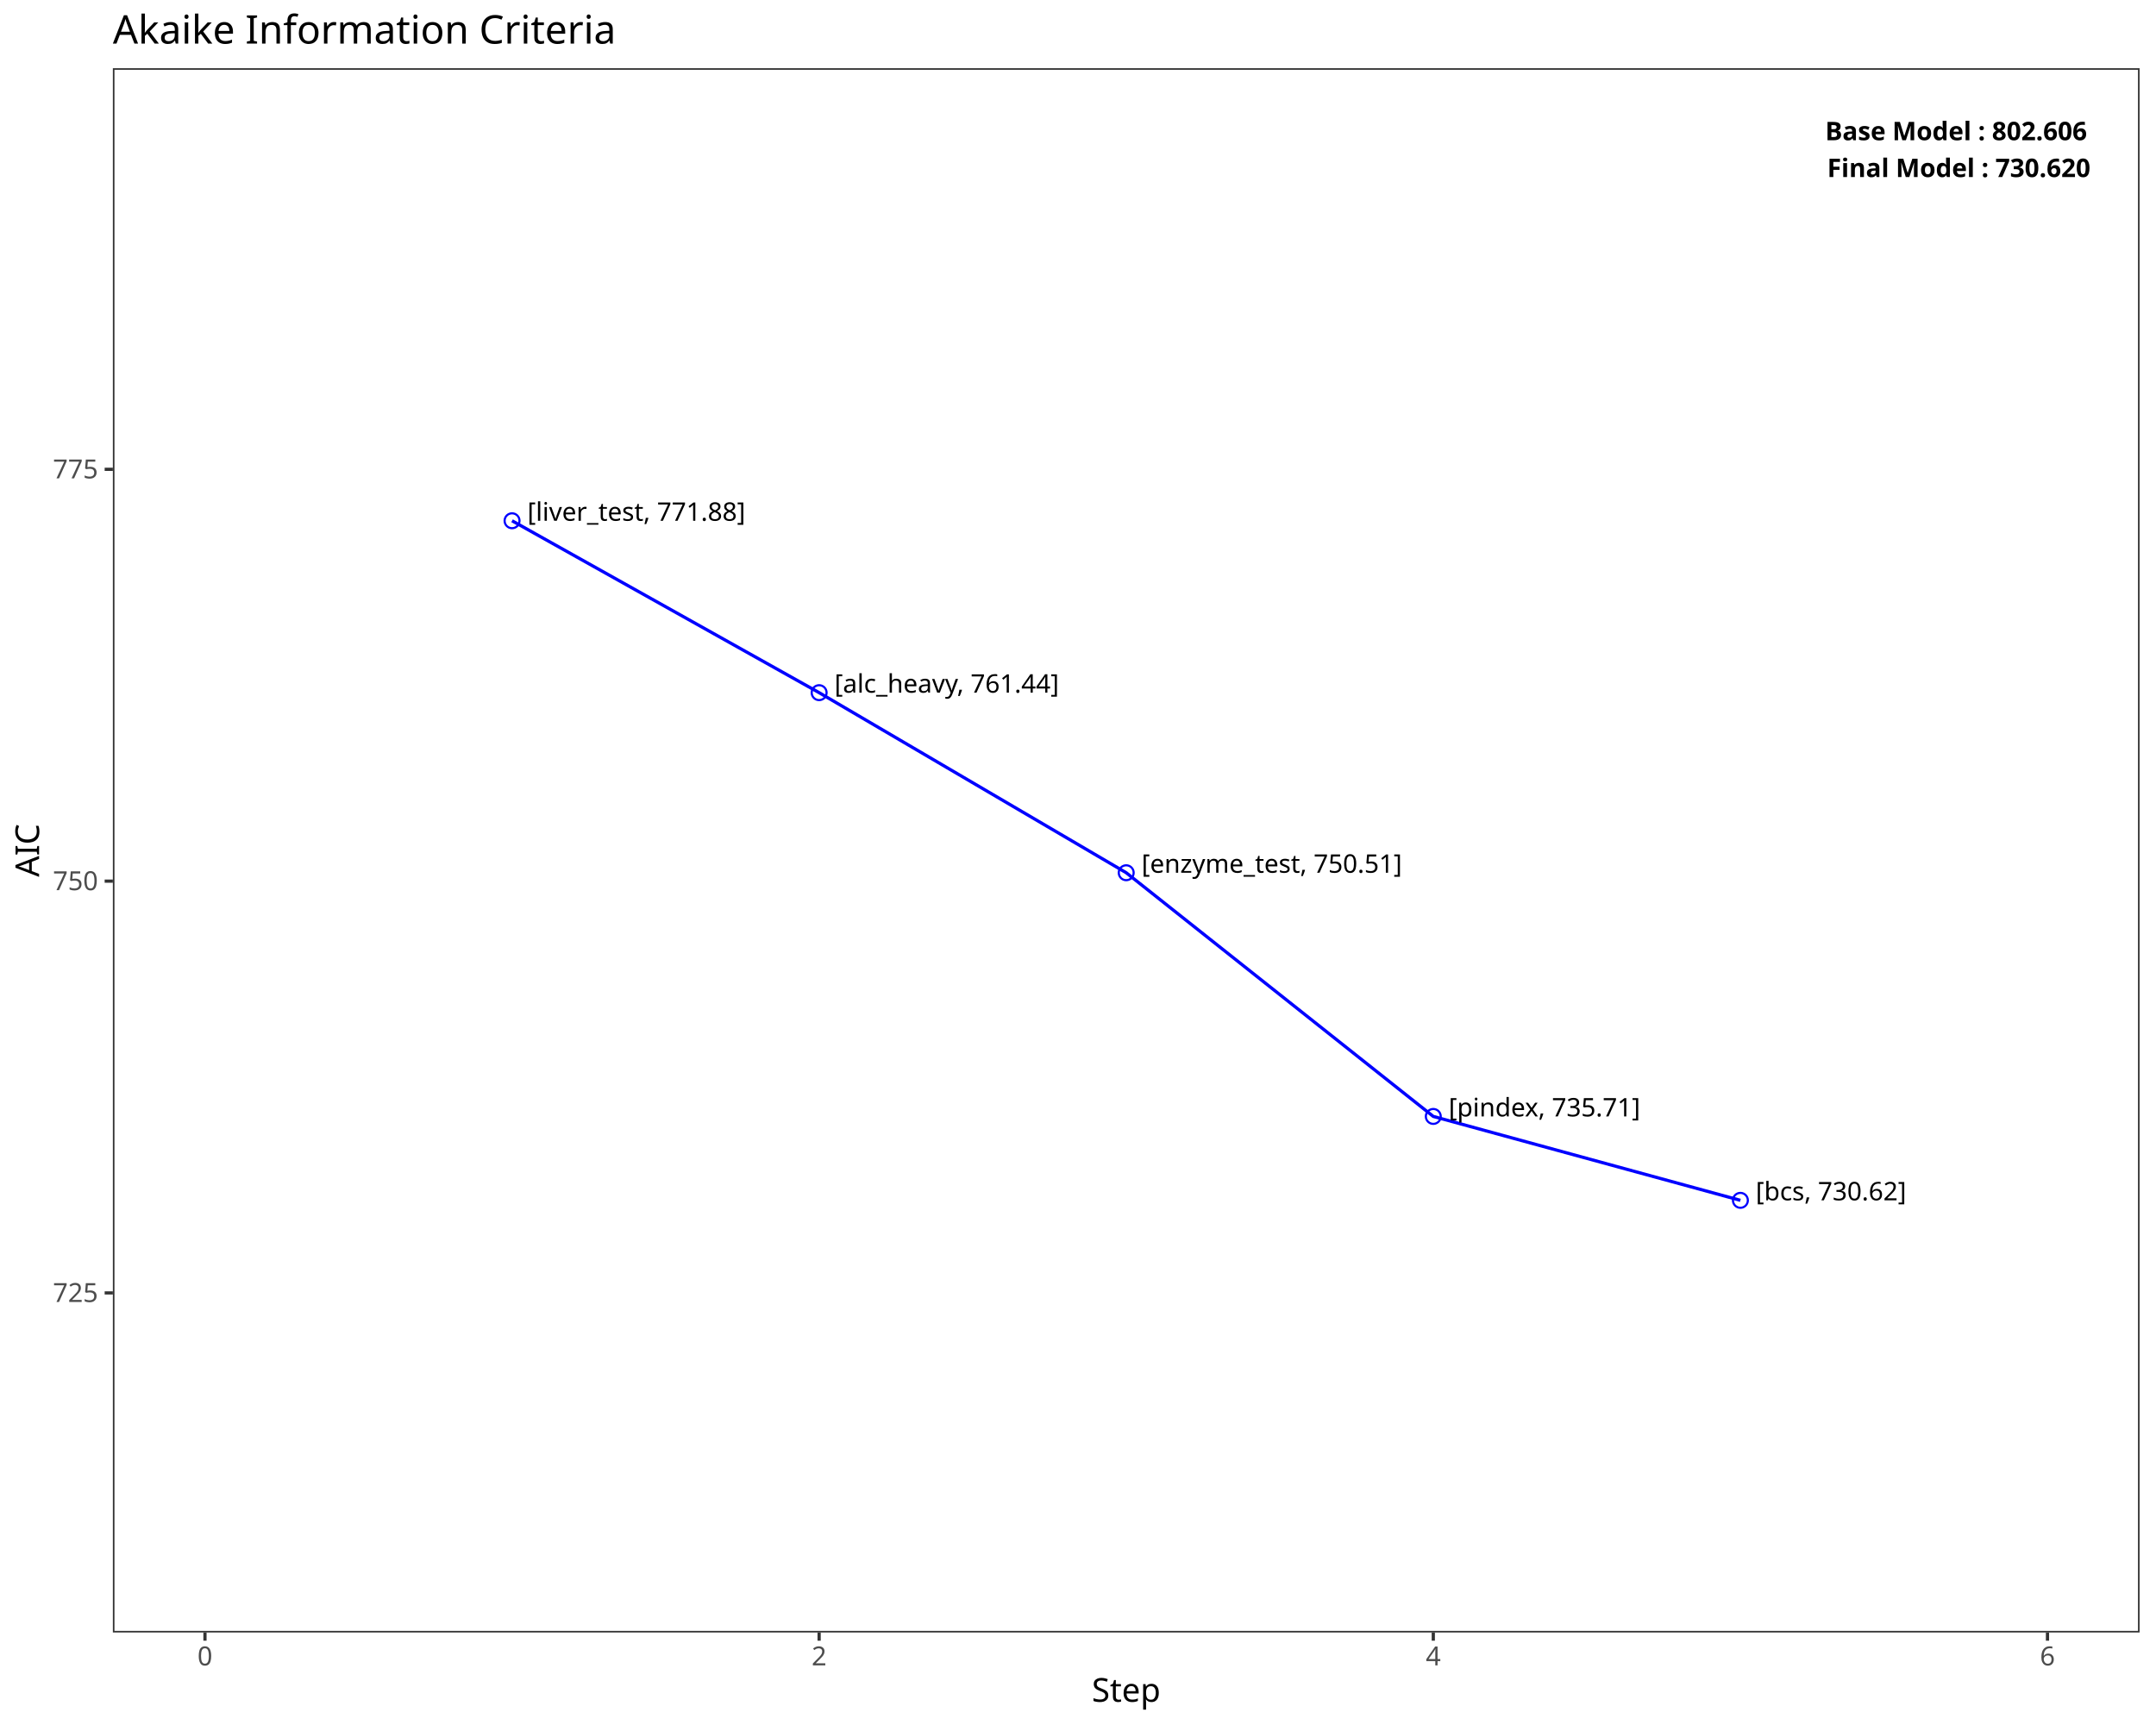
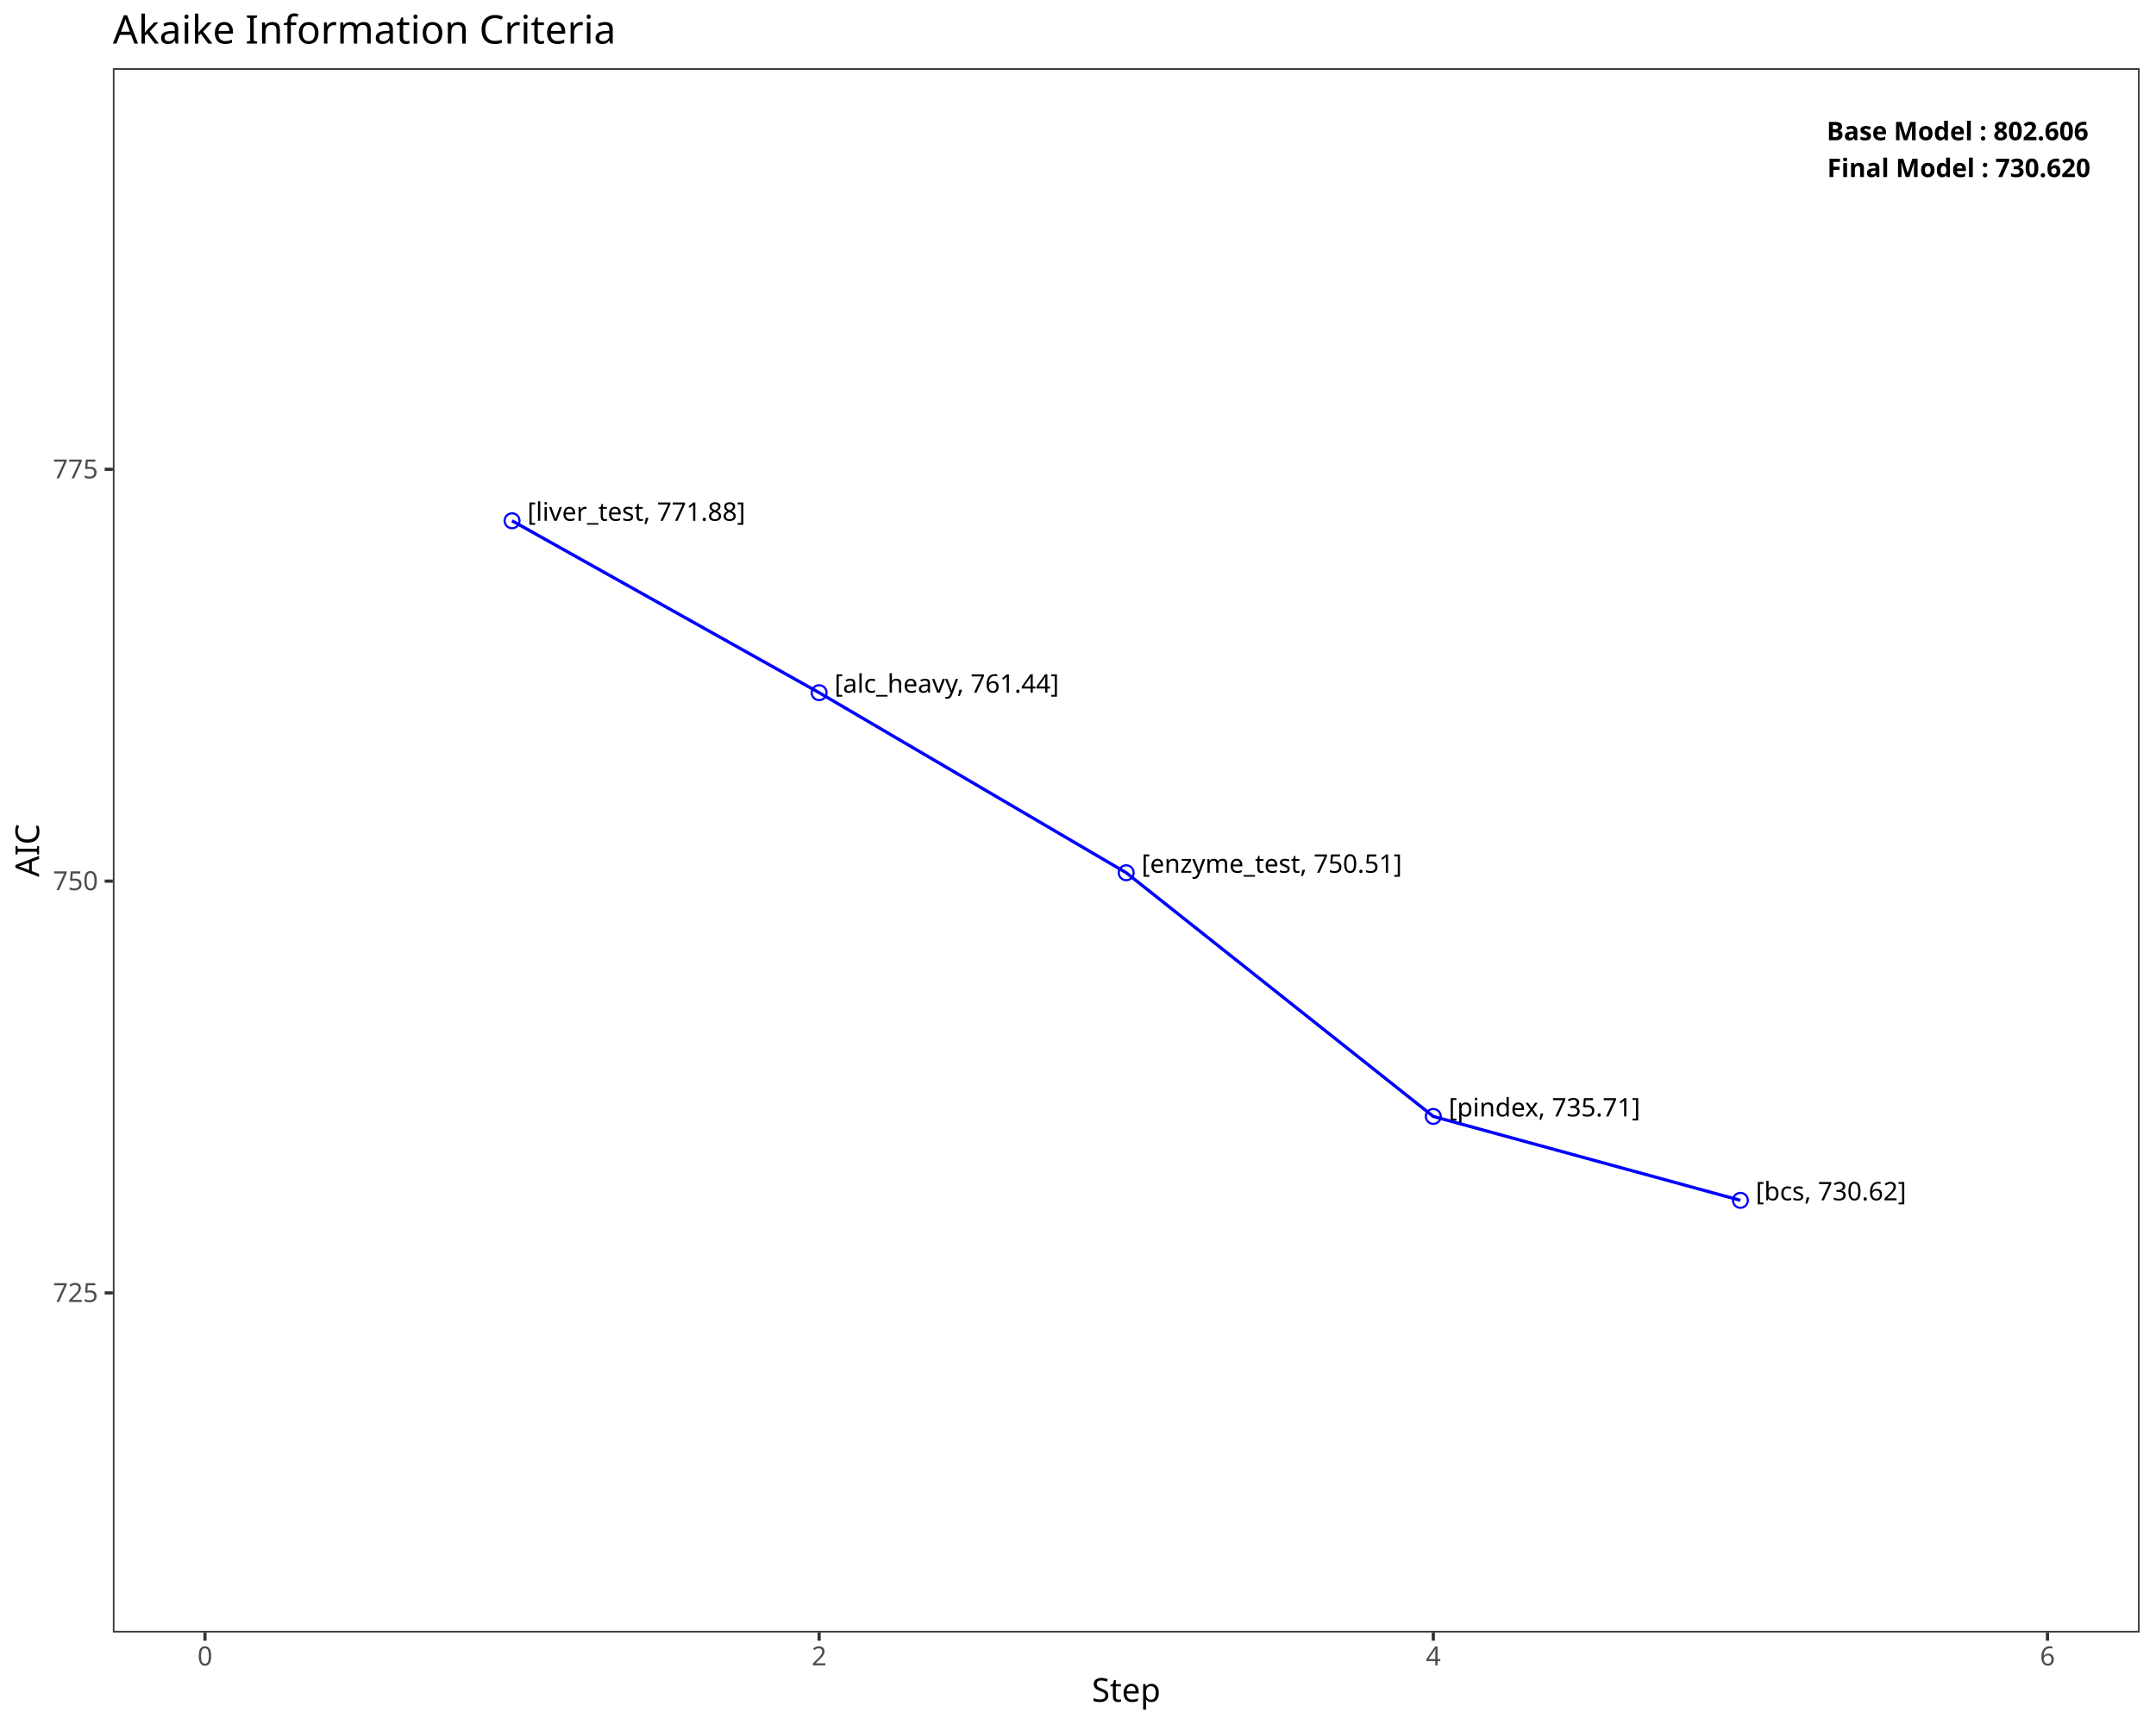
<svg xmlns="http://www.w3.org/2000/svg" class="svglite" data-engine-version="2.0" width="720.00pt" height="576.00pt" viewBox="0 0 720.00 576.00">
  <defs>
    <style type="text/css">
    .svglite line, .svglite polyline, .svglite polygon, .svglite path, .svglite rect, .svglite circle {
      fill: none;
      stroke: #000000;
      stroke-linecap: round;
      stroke-linejoin: round;
      stroke-miterlimit: 10.00;
    }
  </style>
  </defs>
  <rect width="100%" height="100%" style="stroke: none; fill: #FFFFFF;" />
  <defs>
    <clipPath id="cpMC4wMHw3MjAuMDB8MC4wMHw1NzYuMDA=">
      <rect x="0.00" y="0.00" width="720.00" height="576.00" />
    </clipPath>
  </defs>
  <g clip-path="url(#cpMC4wMHw3MjAuMDB8MC4wMHw1NzYuMDA=)">
    <rect x="0.00" y="0.00" width="720.00" height="576.00" style="stroke-width: 1.07; stroke: #FFFFFF; fill: #FFFFFF;" />
  </g>
  <defs>
    <clipPath id="cpMzcuNjl8NzE0LjUyfDIyLjc4fDU0NS4xMQ==">
      <rect x="37.69" y="22.78" width="676.83" height="522.33" />
    </clipPath>
  </defs>
  <g clip-path="url(#cpMzcuNjl8NzE0LjUyfDIyLjc4fDU0NS4xMQ==)">
    <rect x="37.69" y="22.78" width="676.83" height="522.33" style="stroke-width: 1.07; stroke: none; fill: #FFFFFF;" />
    <polyline points="171.00,173.89 273.55,231.29 376.10,291.42 478.65,372.79 581.21,400.81 " style="stroke-width: 1.07; stroke: #0000FF; stroke-linecap: butt;" />
    <circle cx="171.00" cy="173.89" r="2.49" style="stroke-width: 0.71; stroke: #0000FF;" />
    <circle cx="273.55" cy="231.29" r="2.49" style="stroke-width: 0.71; stroke: #0000FF;" />
    <circle cx="376.10" cy="291.42" r="2.49" style="stroke-width: 0.71; stroke: #0000FF;" />
    <circle cx="478.65" cy="372.79" r="2.49" style="stroke-width: 0.71; stroke: #0000FF;" />
    <circle cx="581.21" cy="400.81" r="2.49" style="stroke-width: 0.71; stroke: #0000FF;" />
    <text x="176.13" y="173.89" style="font-size: 8.54px; font-family: sans;" textLength="69.75px" lengthAdjust="spacingAndGlyphs">[liver_test, 771.88]</text>
    <text x="278.68" y="231.29" style="font-size: 8.54px; font-family: sans;" textLength="74.04px" lengthAdjust="spacingAndGlyphs">[alc_heavy, 761.44]</text>
    <text x="381.23" y="291.42" style="font-size: 8.54px; font-family: sans;" textLength="84.00px" lengthAdjust="spacingAndGlyphs">[enzyme_test, 750.51]</text>
    <text x="483.78" y="372.79" style="font-size: 8.54px; font-family: sans;" textLength="60.75px" lengthAdjust="spacingAndGlyphs">[pindex, 735.71]</text>
    <text x="586.33" y="400.81" style="font-size: 8.54px; font-family: sans;" textLength="48.88px" lengthAdjust="spacingAndGlyphs">[bcs, 730.62]</text>
-     <text x="696.96" y="46.82" text-anchor="end" style="font-size: 8.54px; font-weight: bold; font-family: sans;" textLength="87.80px" lengthAdjust="spacingAndGlyphs"> Base Model  : 802.606</text>
+     <text x="697.44" y="46.82" text-anchor="end" style="font-size: 8.54px; font-weight: bold; font-family: sans;" textLength="85.43px" lengthAdjust="spacingAndGlyphs">Base Model  : 802.606</text>
    <text x="698.10" y="59.12" text-anchor="end" style="font-size: 8.54px; font-weight: bold; font-family: sans;" textLength="82.09px" lengthAdjust="spacingAndGlyphs">Final Model : 730.620</text>
    <rect x="37.69" y="22.78" width="676.83" height="522.33" style="stroke-width: 1.07; stroke: #333333;" />
  </g>
  <g clip-path="url(#cpMC4wMHw3MjAuMDB8MC4wMHw1NzYuMDA=)">
    <text x="32.76" y="434.75" text-anchor="end" style="font-size: 8.80px; fill: #4D4D4D; font-family: sans;" textLength="14.68px" lengthAdjust="spacingAndGlyphs">725</text>
    <text x="32.76" y="297.24" text-anchor="end" style="font-size: 8.80px; fill: #4D4D4D; font-family: sans;" textLength="14.68px" lengthAdjust="spacingAndGlyphs">750</text>
    <text x="32.76" y="159.73" text-anchor="end" style="font-size: 8.80px; fill: #4D4D4D; font-family: sans;" textLength="14.68px" lengthAdjust="spacingAndGlyphs">775</text>
    <polyline points="34.95,431.72 37.69,431.72 " style="stroke-width: 1.07; stroke: #333333; stroke-linecap: butt;" />
    <polyline points="34.95,294.22 37.69,294.22 " style="stroke-width: 1.07; stroke: #333333; stroke-linecap: butt;" />
    <polyline points="34.95,156.71 37.69,156.71 " style="stroke-width: 1.07; stroke: #333333; stroke-linecap: butt;" />
    <polyline points="68.45,547.85 68.45,545.11 " style="stroke-width: 1.07; stroke: #333333; stroke-linecap: butt;" />
    <polyline points="273.55,547.85 273.55,545.11 " style="stroke-width: 1.07; stroke: #333333; stroke-linecap: butt;" />
    <polyline points="478.65,547.85 478.65,545.11 " style="stroke-width: 1.07; stroke: #333333; stroke-linecap: butt;" />
    <polyline points="683.76,547.85 683.76,545.11 " style="stroke-width: 1.07; stroke: #333333; stroke-linecap: butt;" />
    <text x="68.45" y="556.10" text-anchor="middle" style="font-size: 8.80px; fill: #4D4D4D; font-family: sans;" textLength="4.89px" lengthAdjust="spacingAndGlyphs">0</text>
    <text x="273.55" y="556.10" text-anchor="middle" style="font-size: 8.80px; fill: #4D4D4D; font-family: sans;" textLength="4.89px" lengthAdjust="spacingAndGlyphs">2</text>
    <text x="478.65" y="556.10" text-anchor="middle" style="font-size: 8.80px; fill: #4D4D4D; font-family: sans;" textLength="4.89px" lengthAdjust="spacingAndGlyphs">4</text>
    <text x="683.76" y="556.10" text-anchor="middle" style="font-size: 8.80px; fill: #4D4D4D; font-family: sans;" textLength="4.89px" lengthAdjust="spacingAndGlyphs">6</text>
    <text x="376.10" y="568.24" text-anchor="middle" style="font-size: 11.00px; font-family: sans;" textLength="22.63px" lengthAdjust="spacingAndGlyphs">Step</text>
    <text transform="translate(13.05,283.95) rotate(-90)" text-anchor="middle" style="font-size: 11.00px; font-family: sans;" textLength="18.34px" lengthAdjust="spacingAndGlyphs">AIC</text>
    <text x="37.69" y="14.56" style="font-size: 13.20px; font-family: sans;" textLength="155.54px" lengthAdjust="spacingAndGlyphs">Akaike Information Criteria</text>
  </g>
</svg>
